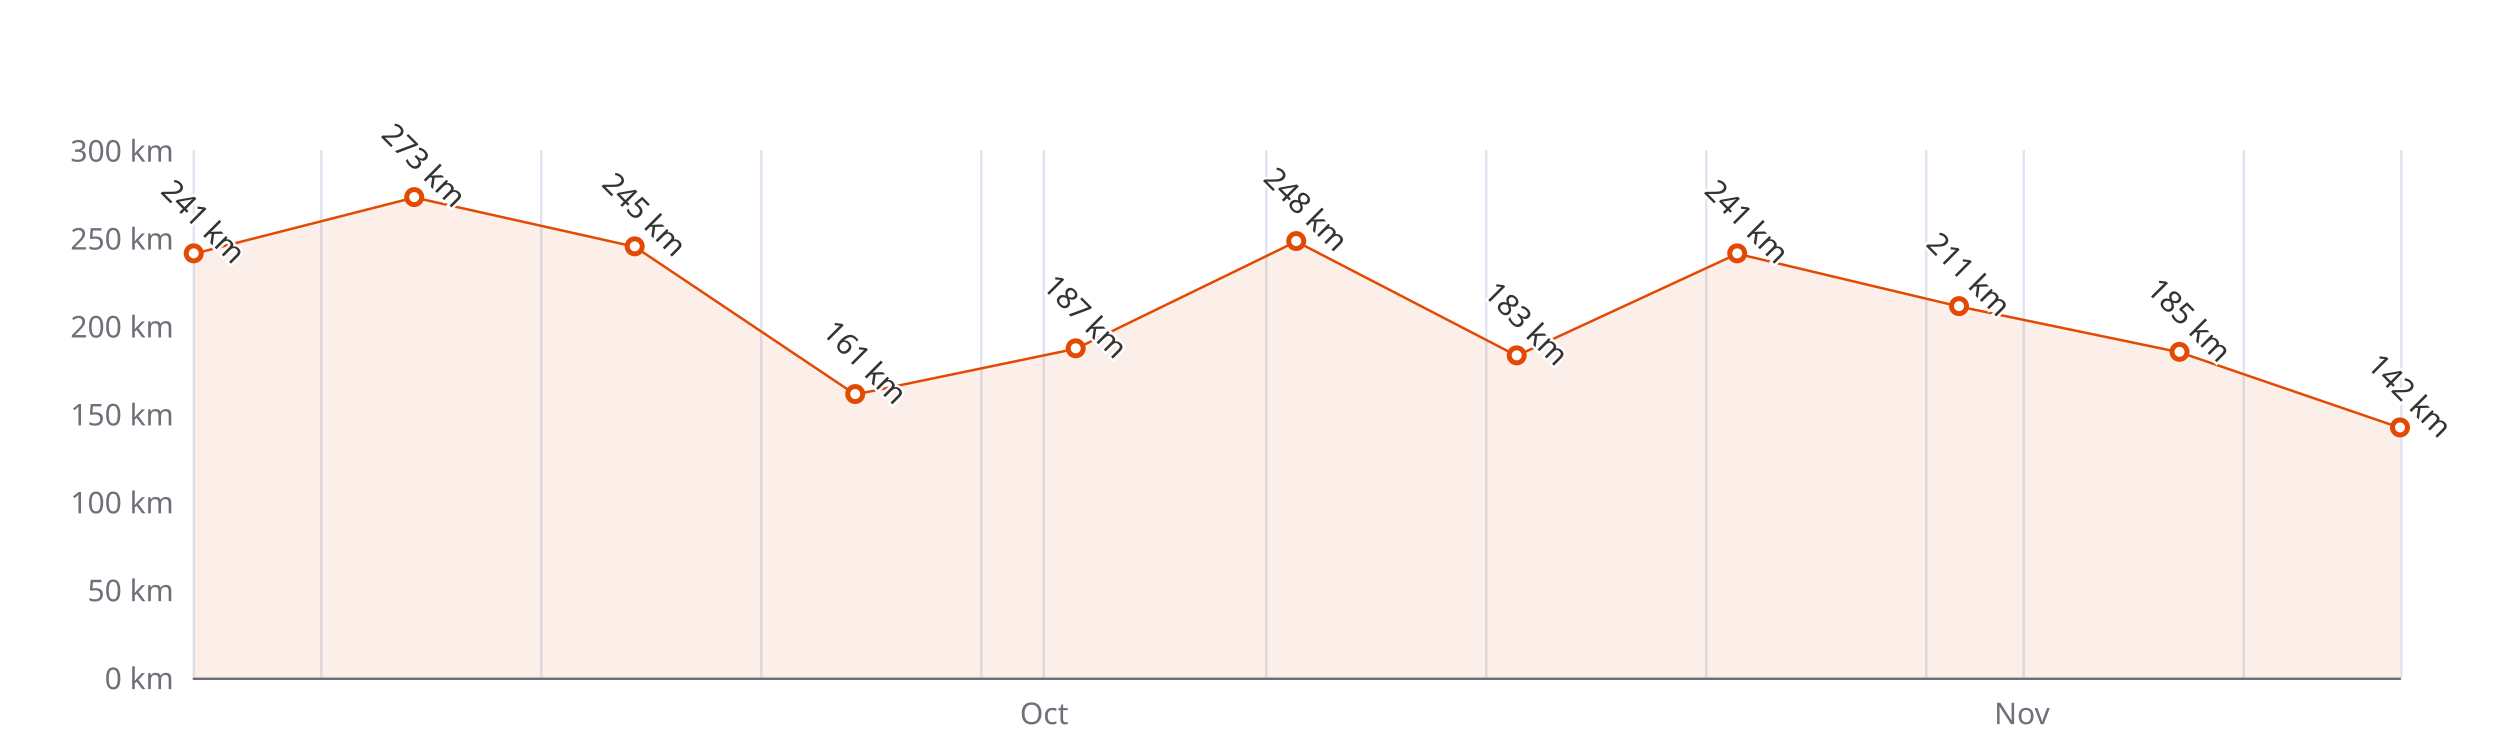
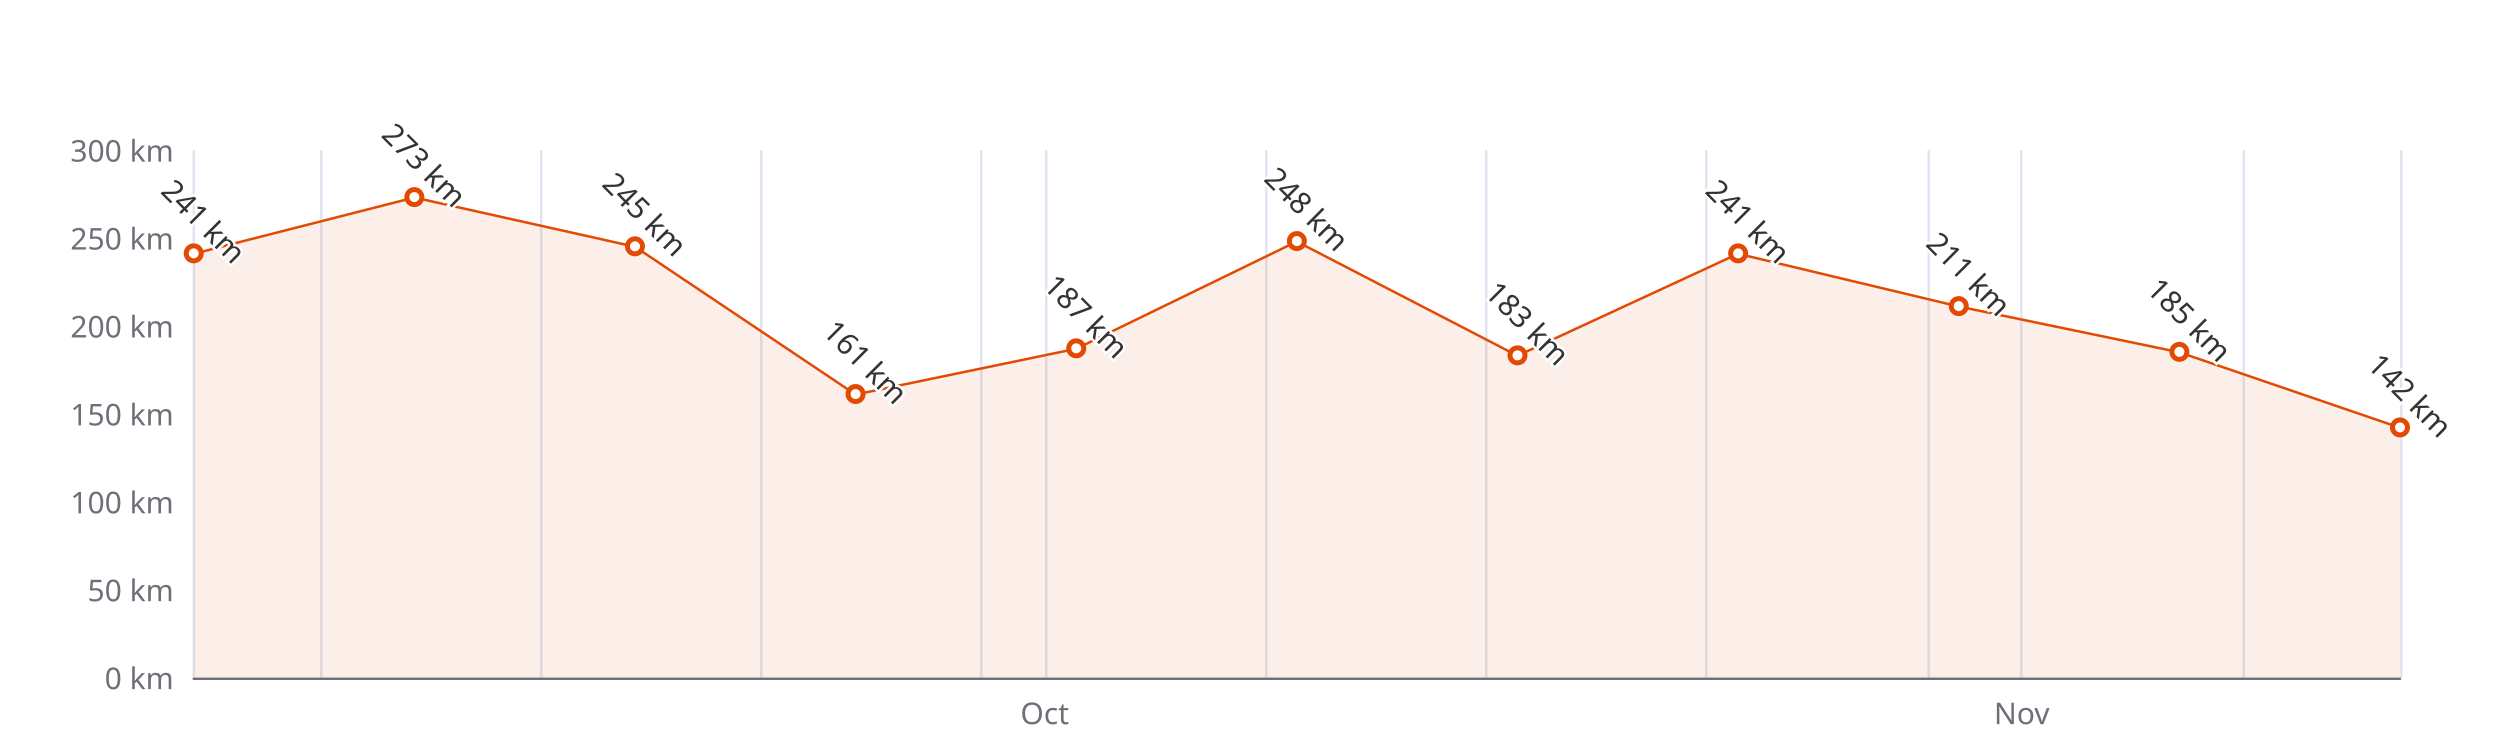
<svg xmlns="http://www.w3.org/2000/svg" width="1000" height="300" version="1.1" baseProfile="full" viewBox="0 0 1000 300">
  <rect width="1000" height="300" x="0" y="0" id="0" fill="#ffffff" />
  <path d="M77.5 60L77.5 271" fill="none" stroke="#E0E6F1" />
  <path d="M128.5 60L128.5 271" fill="none" stroke="#E0E6F1" />
  <path d="M216.5 60L216.5 271" fill="none" stroke="#E0E6F1" />
  <path d="M304.5 60L304.5 271" fill="none" stroke="#E0E6F1" />
  <path d="M392.5 60L392.5 271" fill="none" stroke="#E0E6F1" />
-   <path d="M417.5 60L417.5 271" fill="none" stroke="#E0E6F1" />
+   <path d="M418.5 60L418.5 271" fill="none" stroke="#E0E6F1" />
  <path d="M506.5 60L506.5 271" fill="none" stroke="#E0E6F1" />
  <path d="M594.5 60L594.5 271" fill="none" stroke="#E0E6F1" />
  <path d="M682.5 60L682.5 271" fill="none" stroke="#E0E6F1" />
-   <path d="M770.5 60L770.5 271" fill="none" stroke="#E0E6F1" />
-   <path d="M809.5 60L809.5 271" fill="none" stroke="#E0E6F1" />
+   <path d="M771.5 60L771.5 271" fill="none" stroke="#E0E6F1" />
+   <path d="M808.5 60L808.5 271" fill="none" stroke="#E0E6F1" />
  <path d="M897.5 60L897.5 271" fill="none" stroke="#E0E6F1" />
  <path d="M960.5 60L960.5 271" fill="none" stroke="#E0E6F1" />
  <path d="M77.5 271.5L960 271.5" fill="none" stroke="#6E7079" stroke-linecap="round" />
  <text dominant-baseline="central" text-anchor="end" style="font-size:12px;font-family:sans-serif;" xml:space="preserve" transform="translate(69.48 271)" fill="#6E7079">0 km</text>
  <text dominant-baseline="central" text-anchor="end" style="font-size:12px;font-family:sans-serif;" xml:space="preserve" transform="translate(69.48 235.8333)" fill="#6E7079">50 km</text>
  <text dominant-baseline="central" text-anchor="end" style="font-size:12px;font-family:sans-serif;" xml:space="preserve" transform="translate(69.48 200.6667)" fill="#6E7079">100 km</text>
  <text dominant-baseline="central" text-anchor="end" style="font-size:12px;font-family:sans-serif;" xml:space="preserve" transform="translate(69.48 165.5)" fill="#6E7079">150 km</text>
  <text dominant-baseline="central" text-anchor="end" style="font-size:12px;font-family:sans-serif;" xml:space="preserve" transform="translate(69.48 130.3333)" fill="#6E7079">200 km</text>
  <text dominant-baseline="central" text-anchor="end" style="font-size:12px;font-family:sans-serif;" xml:space="preserve" transform="translate(69.48 95.1667)" fill="#6E7079">250 km</text>
  <text dominant-baseline="central" text-anchor="end" style="font-size:12px;font-family:sans-serif;" xml:space="preserve" transform="translate(69.48 60)" fill="#6E7079">300 km</text>
-   <text dominant-baseline="central" text-anchor="middle" style="font: normal normal 12px sans-serif" y="6" transform="translate(417.6781 279)" fill="#6E7079">Oct</text>
-   <text dominant-baseline="central" text-anchor="middle" style="font: normal normal 12px sans-serif" y="6" transform="translate(808.8009 279)" fill="#6E7079">Nov</text>
+   <text dominant-baseline="central" text-anchor="middle" style="font: normal normal 12px sans-serif" y="6" transform="translate(417.8806 279)" fill="#6E7079">Oct</text>
+   <text dominant-baseline="central" text-anchor="middle" style="font: normal normal 12px sans-serif" y="6" transform="translate(808.7109 279)" fill="#6E7079">Nov</text>
  <g clip-path="url(#zr4-c0)">
-     <path d="M77.5 101.5L165.7 79L253.9 98.7L342.1 157.8L430.3 139.5L518.5 96.6L606.7 142.3L694.9 101.5L783.6 122.6L871.8 140.9L960 171.1L960 271L871.8 271L783.6 271L694.9 271L606.7 271L518.5 271L430.3 271L342.1 271L253.9 271L165.7 271L77.5 271Z" fill="rgb(227,73,2)" fill-opacity="0.09" />
-     <path d="M77.5 101.5L165.7 79L253.9 98.7L342.1 157.8L430.3 139.5L518.5 96.6L606.7 142.3L694.9 101.5L783.6 122.6L871.8 140.9L960 171.1" fill="none" stroke="#E34902" stroke-linejoin="bevel" />
+     <path d="M77.5 101.5L165.7 79L254 98.7L342.2 157.8L430.5 139.5L518.7 96.6L607 142.3L695.2 101.5L783.5 122.6L871.7 140.9L960 171.1L960 271L871.7 271L783.5 271L695.2 271L607 271L518.7 271L430.5 271L342.2 271L254 271L165.7 271L77.5 271Z" fill="rgb(227,73,2)" fill-opacity="0.09" />
+     <path d="M77.5 101.5L165.7 79L254 98.7L342.2 157.8L430.5 139.5L518.7 96.6L607 142.3L695.2 101.5L783.5 122.6L871.7 140.9L960 171.1" fill="none" stroke="#E34902" stroke-linejoin="bevel" />
  </g>
  <path d="M1 0A1 1 0 1 1 1 -0.1A1 1 0 0 1 1 0" transform="matrix(3,0,0,3,77.48,101.4967)" fill="#fff" stroke="#E34902" stroke-width="0.667" />
-   <path d="M1 0A1 1 0 1 1 1 -0.1A1 1 0 0 1 1 0" transform="matrix(3,0,0,3,165.6795,78.99)" fill="#fff" stroke="#E34902" stroke-width="0.667" />
-   <path d="M1 0A1 1 0 1 1 1 -0.1A1 1 0 0 1 1 0" transform="matrix(3,0,0,3,253.879,98.6833)" fill="#fff" stroke="#E34902" stroke-width="0.667" />
-   <path d="M1 0A1 1 0 1 1 1 -0.1A1 1 0 0 1 1 0" transform="matrix(3,0,0,3,342.0785,157.7633)" fill="#fff" stroke="#E34902" stroke-width="0.667" />
-   <path d="M1 0A1 1 0 1 1 1 -0.1A1 1 0 0 1 1 0" transform="matrix(3,0,0,3,430.278,139.4767)" fill="#fff" stroke="#E34902" stroke-width="0.667" />
-   <path d="M1 0A1 1 0 1 1 1 -0.1A1 1 0 0 1 1 0" transform="matrix(3,0,0,3,518.4775,96.5733)" fill="#fff" stroke="#E34902" stroke-width="0.667" />
-   <path d="M1 0A1 1 0 1 1 1 -0.1A1 1 0 0 1 1 0" transform="matrix(3,0,0,3,606.677,142.29)" fill="#fff" stroke="#E34902" stroke-width="0.667" />
-   <path d="M1 0A1 1 0 1 1 1 -0.1A1 1 0 0 1 1 0" transform="matrix(3,0,0,3,694.8765,101.4967)" fill="#fff" stroke="#E34902" stroke-width="0.667" />
-   <path d="M1 0A1 1 0 1 1 1 -0.1A1 1 0 0 1 1 0" transform="matrix(3,0,0,3,783.601,122.5967)" fill="#fff" stroke="#E34902" stroke-width="0.667" />
-   <path d="M1 0A1 1 0 1 1 1 -0.1A1 1 0 0 1 1 0" transform="matrix(3,0,0,3,871.8005,140.8833)" fill="#fff" stroke="#E34902" stroke-width="0.667" />
+   <path d="M1 0A1 1 0 1 1 1 -0.1A1 1 0 0 1 1 0" transform="matrix(3,0,0,3,165.732,78.99)" fill="#fff" stroke="#E34902" stroke-width="0.667" />
+   <path d="M1 0A1 1 0 1 1 1 -0.1A1 1 0 0 1 1 0" transform="matrix(3,0,0,3,253.984,98.6833)" fill="#fff" stroke="#E34902" stroke-width="0.667" />
+   <path d="M1 0A1 1 0 1 1 1 -0.1A1 1 0 0 1 1 0" transform="matrix(3,0,0,3,342.236,157.7633)" fill="#fff" stroke="#E34902" stroke-width="0.667" />
+   <path d="M1 0A1 1 0 1 1 1 -0.1A1 1 0 0 1 1 0" transform="matrix(3,0,0,3,430.488,139.4767)" fill="#fff" stroke="#E34902" stroke-width="0.667" />
+   <path d="M1 0A1 1 0 1 1 1 -0.1A1 1 0 0 1 1 0" transform="matrix(3,0,0,3,518.74,96.5733)" fill="#fff" stroke="#E34902" stroke-width="0.667" />
+   <path d="M1 0A1 1 0 1 1 1 -0.1A1 1 0 0 1 1 0" transform="matrix(3,0,0,3,606.992,142.29)" fill="#fff" stroke="#E34902" stroke-width="0.667" />
+   <path d="M1 0A1 1 0 1 1 1 -0.1A1 1 0 0 1 1 0" transform="matrix(3,0,0,3,695.244,101.4967)" fill="#fff" stroke="#E34902" stroke-width="0.667" />
+   <path d="M1 0A1 1 0 1 1 1 -0.1A1 1 0 0 1 1 0" transform="matrix(3,0,0,3,783.496,122.5967)" fill="#fff" stroke="#E34902" stroke-width="0.667" />
+   <path d="M1 0A1 1 0 1 1 1 -0.1A1 1 0 0 1 1 0" transform="matrix(3,0,0,3,871.748,140.8833)" fill="#fff" stroke="#E34902" stroke-width="0.667" />
  <path d="M1 0A1 1 0 1 1 1 -0.1A1 1 0 0 1 1 0" transform="matrix(3,0,0,3,960,171.1267)" fill="#fff" stroke="#E34902" stroke-width="0.667" />
  <text dominant-baseline="central" text-anchor="middle" style="font-size:12px;font-family:sans-serif;" xml:space="preserve" y="-6" transform="matrix(0.707,0.707,-0.707,0.707,77.48,92.4967)" fill="#333" stroke="rgb(255,255,255)" stroke-width="2" paint-order="stroke" stroke-miterlimit="2">241 km</text>
-   <text dominant-baseline="central" text-anchor="middle" style="font-size:12px;font-family:sans-serif;" xml:space="preserve" y="-6" transform="matrix(0.707,0.707,-0.707,0.707,165.6795,69.99)" fill="#333" stroke="rgb(255,255,255)" stroke-width="2" paint-order="stroke" stroke-miterlimit="2">273 km</text>
-   <text dominant-baseline="central" text-anchor="middle" style="font-size:12px;font-family:sans-serif;" xml:space="preserve" y="-6" transform="matrix(0.707,0.707,-0.707,0.707,253.879,89.6833)" fill="#333" stroke="rgb(255,255,255)" stroke-width="2" paint-order="stroke" stroke-miterlimit="2">245 km</text>
-   <text dominant-baseline="central" text-anchor="middle" style="font-size:12px;font-family:sans-serif;" xml:space="preserve" y="-6" transform="matrix(0.707,0.707,-0.707,0.707,342.0785,148.7633)" fill="#333" stroke="rgb(255,255,255)" stroke-width="2" paint-order="stroke" stroke-miterlimit="2">161 km</text>
-   <text dominant-baseline="central" text-anchor="middle" style="font-size:12px;font-family:sans-serif;" xml:space="preserve" y="-6" transform="matrix(0.707,0.707,-0.707,0.707,430.278,130.4767)" fill="#333" stroke="rgb(255,255,255)" stroke-width="2" paint-order="stroke" stroke-miterlimit="2">187 km</text>
-   <text dominant-baseline="central" text-anchor="middle" style="font-size:12px;font-family:sans-serif;" xml:space="preserve" y="-6" transform="matrix(0.707,0.707,-0.707,0.707,518.4775,87.5733)" fill="#333" stroke="rgb(255,255,255)" stroke-width="2" paint-order="stroke" stroke-miterlimit="2">248 km</text>
-   <text dominant-baseline="central" text-anchor="middle" style="font-size:12px;font-family:sans-serif;" xml:space="preserve" y="-6" transform="matrix(0.707,0.707,-0.707,0.707,606.677,133.29)" fill="#333" stroke="rgb(255,255,255)" stroke-width="2" paint-order="stroke" stroke-miterlimit="2">183 km</text>
-   <text dominant-baseline="central" text-anchor="middle" style="font-size:12px;font-family:sans-serif;" xml:space="preserve" y="-6" transform="matrix(0.707,0.707,-0.707,0.707,694.8765,92.4967)" fill="#333" stroke="rgb(255,255,255)" stroke-width="2" paint-order="stroke" stroke-miterlimit="2">241 km</text>
-   <text dominant-baseline="central" text-anchor="middle" style="font-size:12px;font-family:sans-serif;" xml:space="preserve" y="-6" transform="matrix(0.707,0.707,-0.707,0.707,783.601,113.5967)" fill="#333" stroke="rgb(255,255,255)" stroke-width="2" paint-order="stroke" stroke-miterlimit="2">211 km</text>
-   <text dominant-baseline="central" text-anchor="middle" style="font-size:12px;font-family:sans-serif;" xml:space="preserve" y="-6" transform="matrix(0.707,0.707,-0.707,0.707,871.8005,131.8833)" fill="#333" stroke="rgb(255,255,255)" stroke-width="2" paint-order="stroke" stroke-miterlimit="2">185 km</text>
+   <text dominant-baseline="central" text-anchor="middle" style="font-size:12px;font-family:sans-serif;" xml:space="preserve" y="-6" transform="matrix(0.707,0.707,-0.707,0.707,165.732,69.99)" fill="#333" stroke="rgb(255,255,255)" stroke-width="2" paint-order="stroke" stroke-miterlimit="2">273 km</text>
+   <text dominant-baseline="central" text-anchor="middle" style="font-size:12px;font-family:sans-serif;" xml:space="preserve" y="-6" transform="matrix(0.707,0.707,-0.707,0.707,253.984,89.6833)" fill="#333" stroke="rgb(255,255,255)" stroke-width="2" paint-order="stroke" stroke-miterlimit="2">245 km</text>
+   <text dominant-baseline="central" text-anchor="middle" style="font-size:12px;font-family:sans-serif;" xml:space="preserve" y="-6" transform="matrix(0.707,0.707,-0.707,0.707,342.236,148.7633)" fill="#333" stroke="rgb(255,255,255)" stroke-width="2" paint-order="stroke" stroke-miterlimit="2">161 km</text>
+   <text dominant-baseline="central" text-anchor="middle" style="font-size:12px;font-family:sans-serif;" xml:space="preserve" y="-6" transform="matrix(0.707,0.707,-0.707,0.707,430.488,130.4767)" fill="#333" stroke="rgb(255,255,255)" stroke-width="2" paint-order="stroke" stroke-miterlimit="2">187 km</text>
+   <text dominant-baseline="central" text-anchor="middle" style="font-size:12px;font-family:sans-serif;" xml:space="preserve" y="-6" transform="matrix(0.707,0.707,-0.707,0.707,518.74,87.5733)" fill="#333" stroke="rgb(255,255,255)" stroke-width="2" paint-order="stroke" stroke-miterlimit="2">248 km</text>
+   <text dominant-baseline="central" text-anchor="middle" style="font-size:12px;font-family:sans-serif;" xml:space="preserve" y="-6" transform="matrix(0.707,0.707,-0.707,0.707,606.992,133.29)" fill="#333" stroke="rgb(255,255,255)" stroke-width="2" paint-order="stroke" stroke-miterlimit="2">183 km</text>
+   <text dominant-baseline="central" text-anchor="middle" style="font-size:12px;font-family:sans-serif;" xml:space="preserve" y="-6" transform="matrix(0.707,0.707,-0.707,0.707,695.244,92.4967)" fill="#333" stroke="rgb(255,255,255)" stroke-width="2" paint-order="stroke" stroke-miterlimit="2">241 km</text>
+   <text dominant-baseline="central" text-anchor="middle" style="font-size:12px;font-family:sans-serif;" xml:space="preserve" y="-6" transform="matrix(0.707,0.707,-0.707,0.707,783.496,113.5967)" fill="#333" stroke="rgb(255,255,255)" stroke-width="2" paint-order="stroke" stroke-miterlimit="2">211 km</text>
+   <text dominant-baseline="central" text-anchor="middle" style="font-size:12px;font-family:sans-serif;" xml:space="preserve" y="-6" transform="matrix(0.707,0.707,-0.707,0.707,871.748,131.8833)" fill="#333" stroke="rgb(255,255,255)" stroke-width="2" paint-order="stroke" stroke-miterlimit="2">185 km</text>
  <text dominant-baseline="central" text-anchor="middle" style="font-size:12px;font-family:sans-serif;" xml:space="preserve" y="-6" transform="matrix(0.707,0.707,-0.707,0.707,960,162.1267)" fill="#333" stroke="rgb(255,255,255)" stroke-width="2" paint-order="stroke" stroke-miterlimit="2">142 km</text>
  <defs>
    <clipPath id="zr4-c0">
      <path d="M76 59.5l884 0l0 212l-884 0Z" fill="#000" />
    </clipPath>
  </defs>
</svg>
